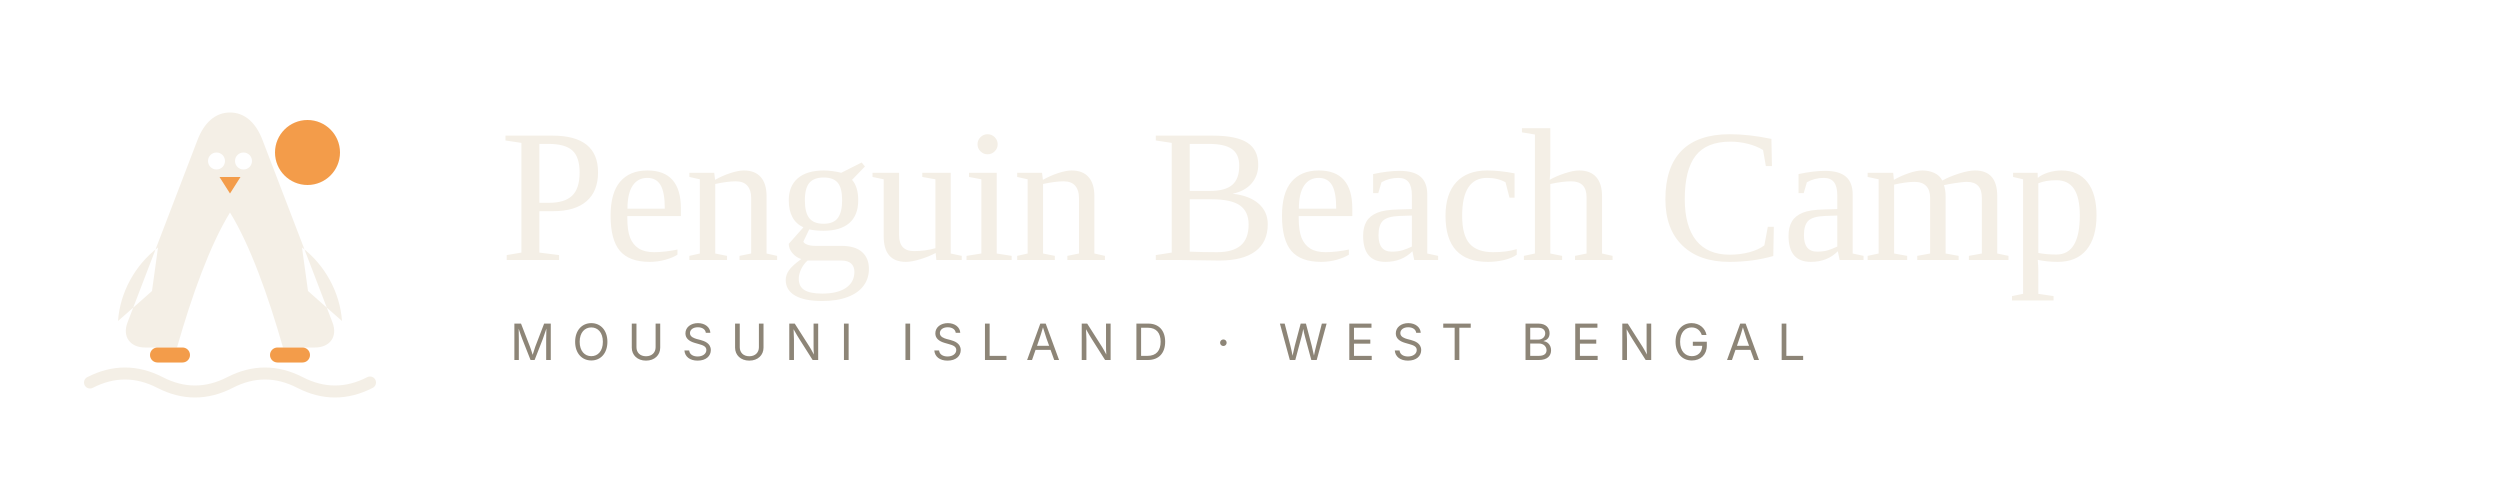
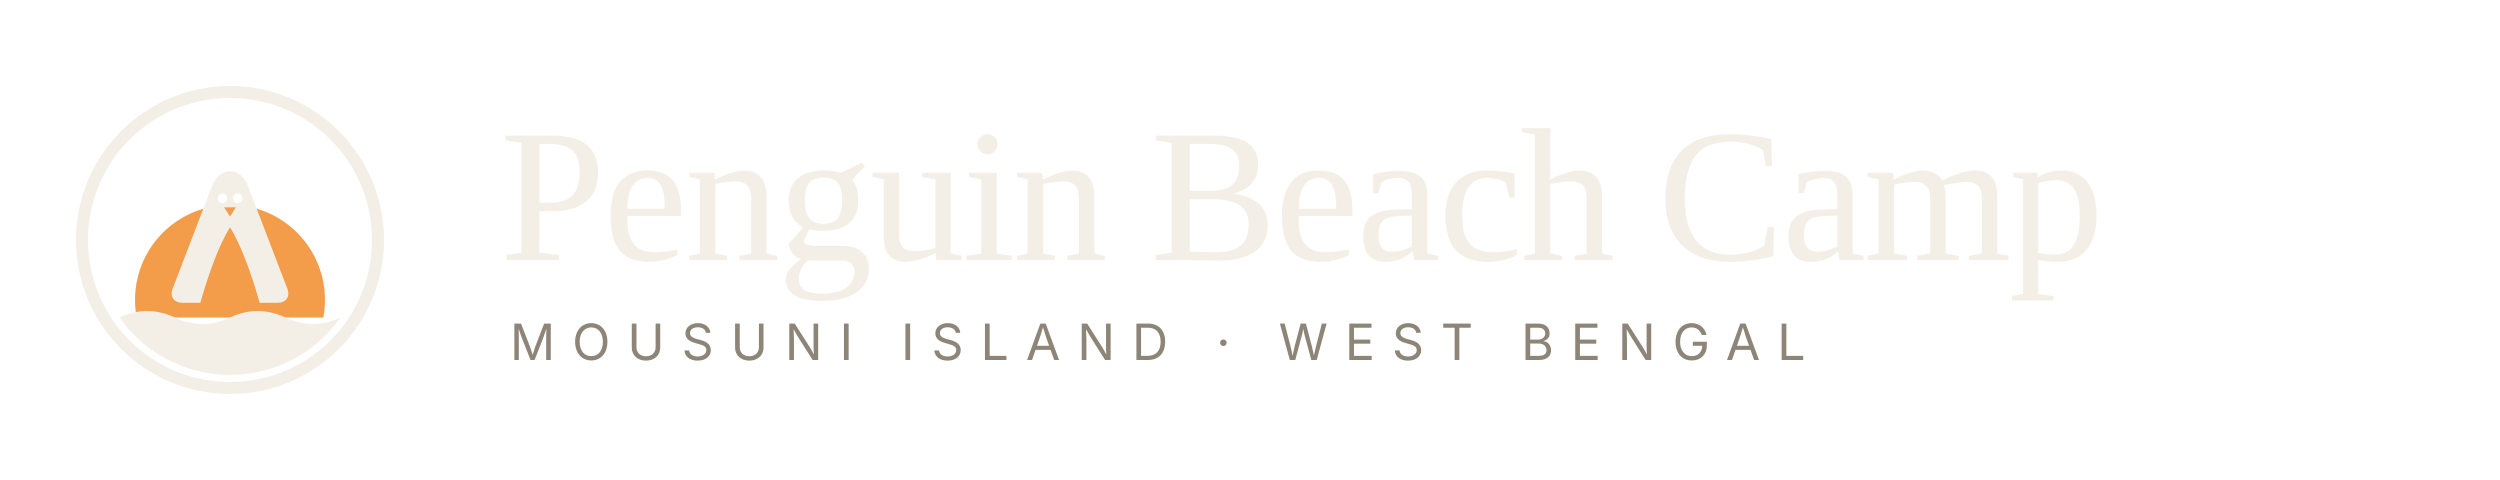
<svg xmlns="http://www.w3.org/2000/svg" width="1500" height="288" viewBox="0 0 500 96">
  <g transform="translate(14 16)">
    <g transform="translate(0 0)">
-       <path d="M41 14.5a6.5 6.5 0 1 0 13 0a6.5 6.5 0 1 0-13 0Z" fill="#f39c4a" fill-rule="evenodd" />
-       <path d="M32 6.5C35 6.5 37.2 8.6 38.5 12L52.5 48.5C53.6 51.4 51.9 53.5 49 53.5H15C12.1 53.5 10.4 51.4 11.5 48.5L25.5 12C26.8 8.6 29 6.5 32 6.5Z M32 26.5C36 33 39.6 43 42.6 53.5H21.4C24.4 43 28 33 32 26.5Z M27.6 16.2a1.7 1.7 0 1 0 3.4 0a1.7 1.7 0 1 0-3.4 0Z M33 16.2a1.7 1.7 0 1 0 3.4 0a1.7 1.7 0 1 0-3.4 0Z M17.6 33.5C13 37 10 42.5 9.6 48.2C12.6 45.6 14.8 43.6 16.4 42.2Z M46.4 33.5C51 37 54 42.5 54.4 48.2C51.4 45.6 49.2 43.6 47.6 42.2Z" fill="#f4efe6" fill-rule="evenodd" />
-       <path d="M29.9 19.4H34.1L32 22.7Z" fill="#f39c4a" fill-rule="evenodd" />
-       <path d="M17.5 53.5h5a1.5 1.5 0 0 1 0 3h-5a1.5 1.5 0 0 1 0-3Z M41.5 53.5h5a1.5 1.5 0 0 1 0 3h-5a1.5 1.5 0 0 1 0-3Z" fill="#f39c4a" fill-rule="evenodd" />
-       <path d="M4 60.5q7-3.6 14 0t14 0 14 0 14 0" fill="none" stroke="#f4efe6" stroke-width="2.4" stroke-linecap="round" />
+       <path d="M2.4 32a29.6 29.6 0 1 0 59.2 0a29.6 29.6 0 1 0-59.2 0Z" fill="none" stroke="#f4efe6" stroke-width="2.4" stroke-linecap="round" />
+       <path d="M13.33 47.5A19 19 0 1 1 50.67 47.5Z" fill="#f39c4a" fill-rule="evenodd" />
+       <path d="M9.9 47.5q5.53-2.6 11.05 0t11.05 0 11.05 0 11.05 0A27 27 0 0 1 9.9 47.5Z" fill="#f4efe6" fill-rule="evenodd" />
+       <path d="M32 6.5C35 6.5 37.2 8.6 38.5 12L52.5 48.5C53.6 51.4 51.9 53.5 49 53.5H15C12.1 53.5 10.4 51.4 11.5 48.5L25.5 12C26.8 8.6 29 6.5 32 6.5Z M32 26.5C36 33 39.6 43 42.6 53.5H21.4C24.4 43 28 33 32 26.5Z M27.6 16.2a1.7 1.7 0 1 0 3.4 0a1.7 1.7 0 1 0-3.4 0Z M33 16.2a1.7 1.7 0 1 0 3.4 0a1.7 1.7 0 1 0-3.4 0Z" transform="translate(32 31.4) scale(0.56) translate(-32 -30)" fill="#f4efe6" fill-rule="evenodd" />
+       <path d="M29.9 19.4H34.1L32 22.7Z" transform="translate(32 31.4) scale(0.56) translate(-32 -30)" fill="#f39c4a" fill-rule="evenodd" />
    </g>
  </g>
  <text x="100" y="52" fill="#f4efe6" font-family="Instrument Serif, Georgia, 'Times New Roman', serif" font-size="38" letter-spacing="-0.5">Penguin Beach Camp</text>
  <text x="102" y="72" fill="#8d8577" font-family="Inter, Helvetica, Arial, sans-serif" font-size="10" letter-spacing="3.4">MOUSUNI ISLAND · WEST BENGAL</text>
</svg>
